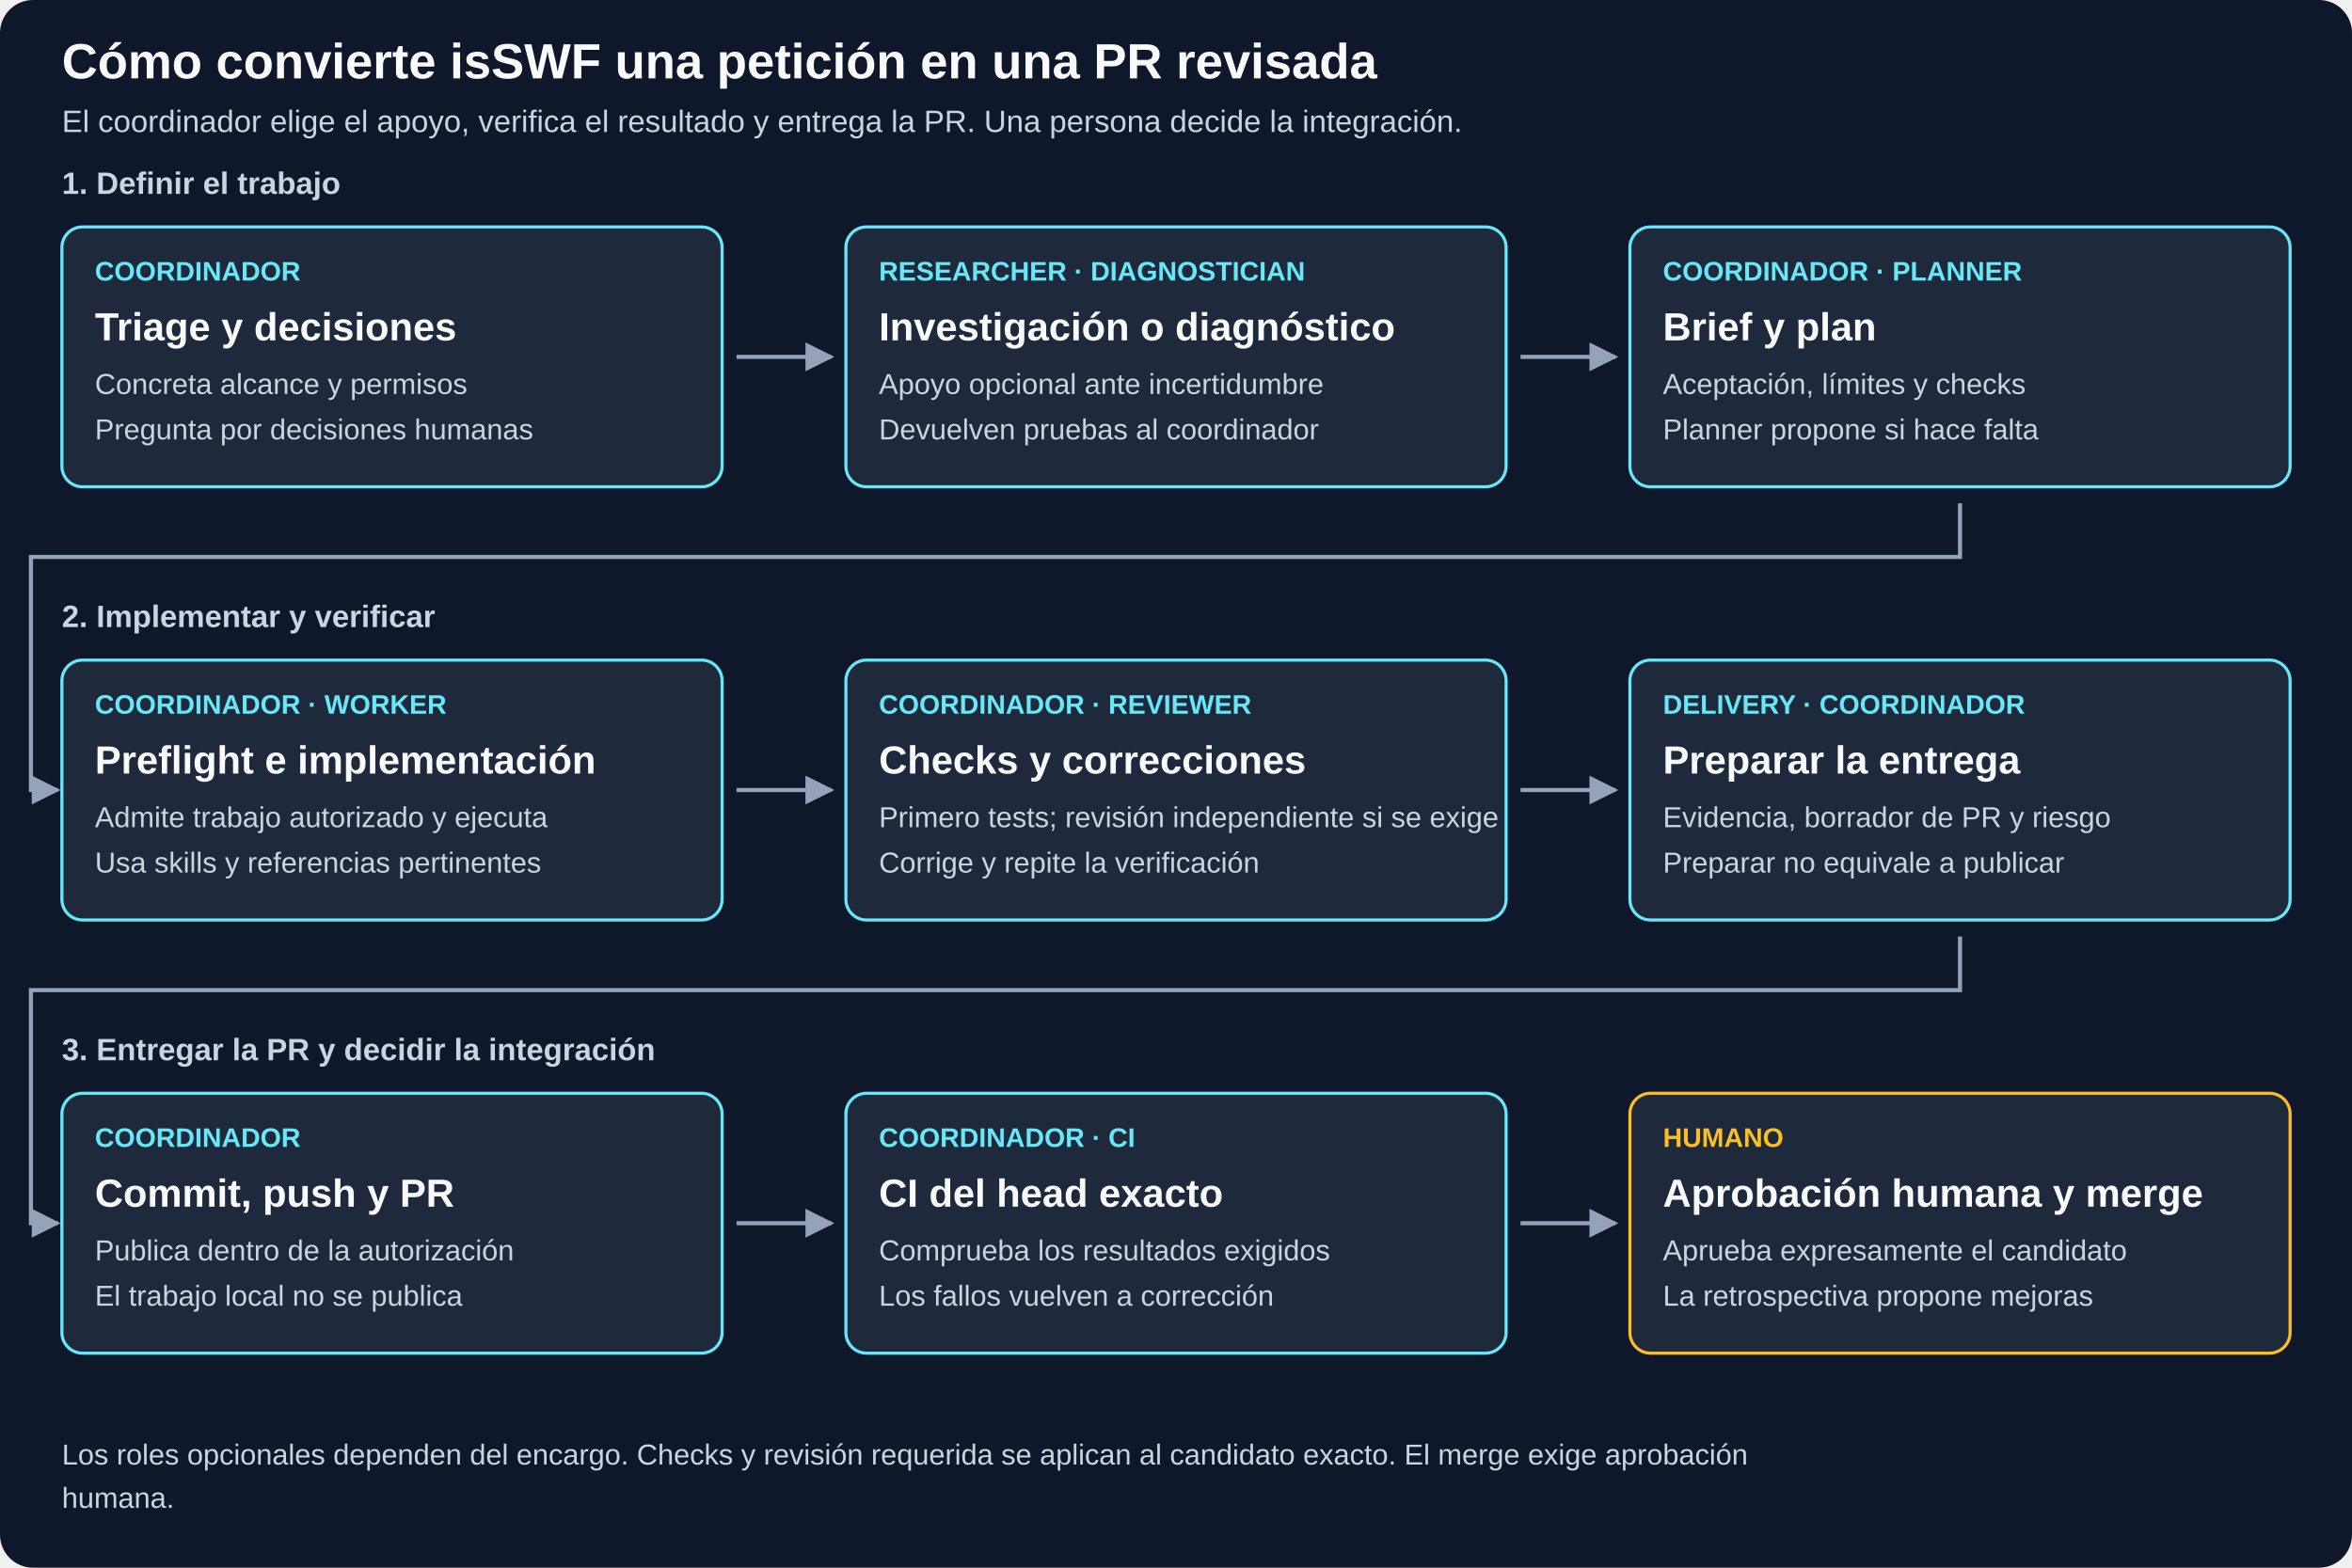
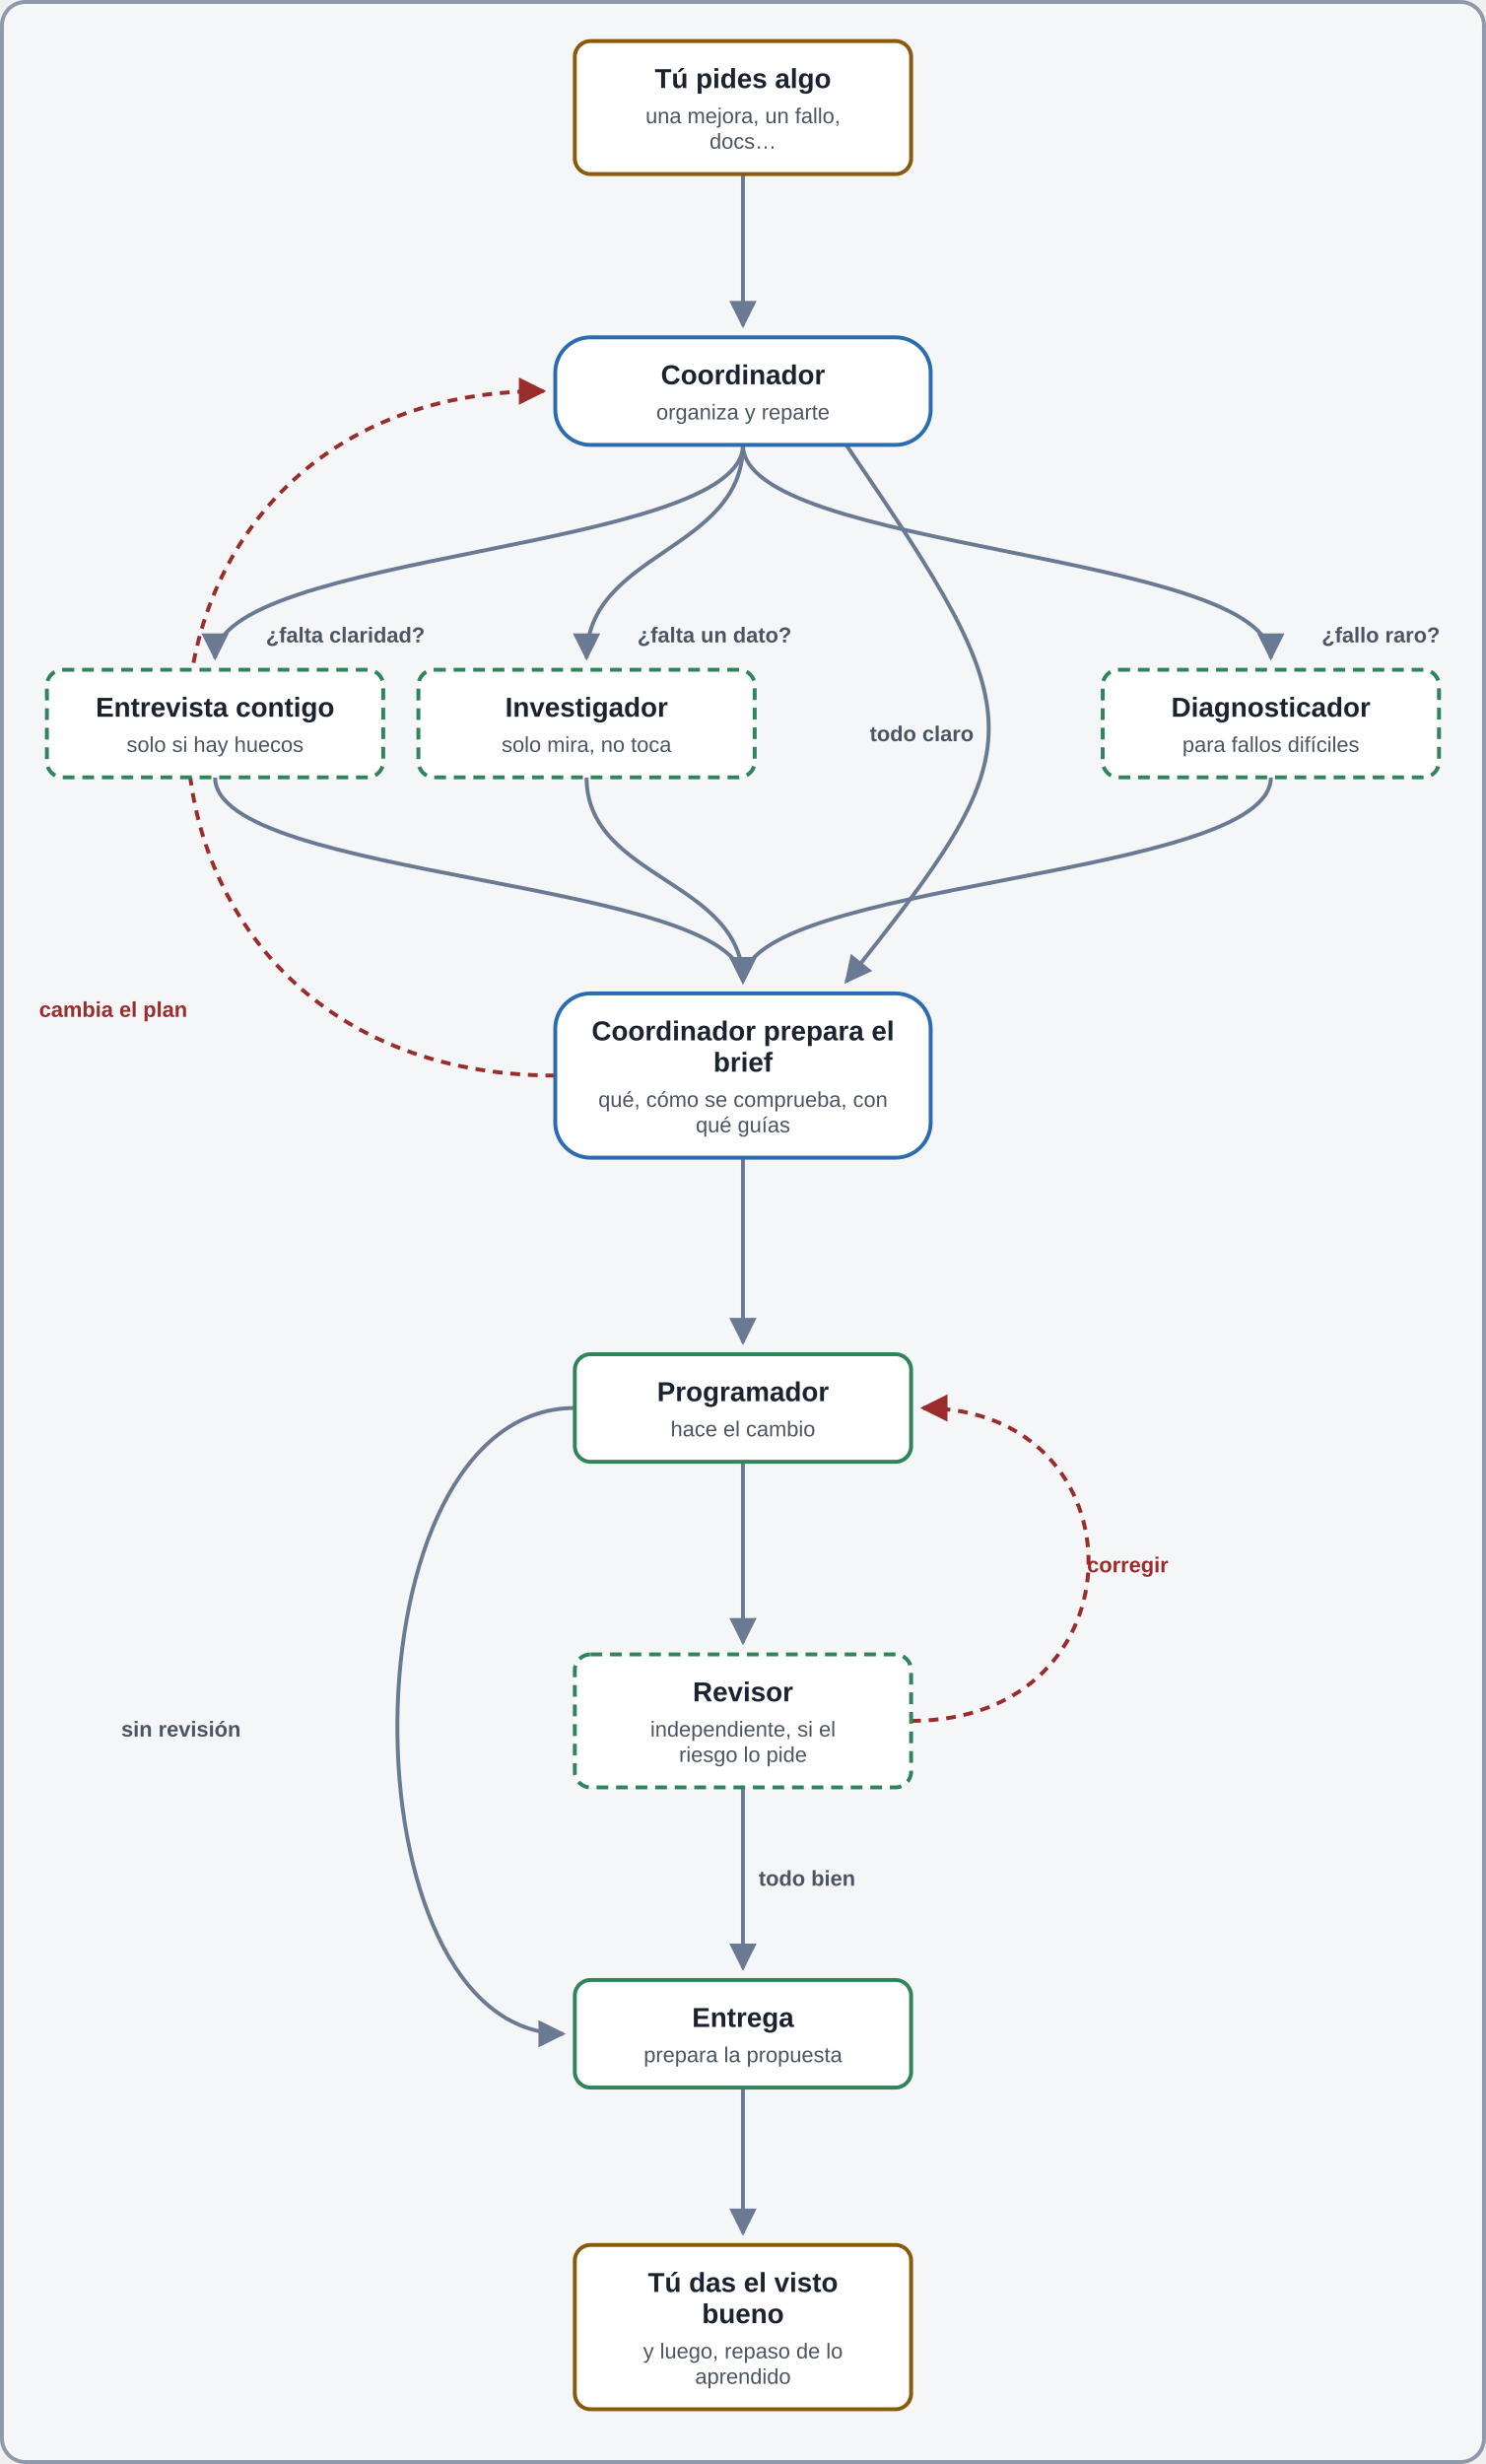
- <svg xmlns="http://www.w3.org/2000/svg" width="1140" height="760" viewBox="0 0 1140 760" role="img" aria-labelledby="title description" xml:lang="es">
+ <svg xmlns="http://www.w3.org/2000/svg" width="760" height="1260" viewBox="0 0 760 1260" role="img" aria-labelledby="t d" xml:lang="es">
  <defs>
-     <marker id="arrow" viewBox="0 0 10 10" refX="9" refY="5" markerWidth="7" markerHeight="7" orient="auto-start-reverse">
-       <path d="M0 0L10 5L0 10Z" fill="#94a3b8" />
+     <marker id="a" viewBox="0 0 10 10" refX="9" refY="5" markerWidth="7" markerHeight="7" orient="auto">
+       <path d="M0,0 L10,5 L0,10z" fill="#6b7a93" />
+     </marker>
+     <marker id="al" viewBox="0 0 10 10" refX="9" refY="5" markerWidth="7" markerHeight="7" orient="auto">
+       <path d="M0,0 L10,5 L0,10z" fill="#9b2c2c" />
    </marker>
  </defs>
-   <rect width="1140" height="760" rx="16" fill="#0f172a" />
+   <rect x="1" y="1" width="758" height="1258" rx="12" fill="#f5f6f8" stroke="#8e99aa" stroke-width="2" />
  <g font-family="Arial, Helvetica, sans-serif">
-     <text x="30" y="38" fill="#f8fafc" font-size="24" font-weight="700">Cómo convierte isSWF una petición en una PR revisada</text>
-     <text x="30" y="64" fill="#cbd5e1" font-size="15">El coordinador elige el apoyo, verifica el resultado y entrega la PR. Una persona decide la integración.</text>
-     <text x="30" y="94" fill="#cbd5e1" font-size="15" font-weight="700">1. Definir el trabajo</text>
-     <rect x="30" y="110" width="320" height="126" rx="10" fill="#1e293b" stroke="#67e8f9" stroke-width="1.5" />
-     <text x="46" y="136" fill="#67e8f9" font-size="13" font-weight="700">COORDINADOR</text>
-     <text x="46" y="165" fill="#f8fafc" font-size="19" font-weight="700">Triage y decisiones</text>
-     <text x="46" y="191" fill="#cbd5e1" font-size="14">Concreta alcance y permisos</text>
-     <text x="46" y="213" fill="#cbd5e1" font-size="14">Pregunta por decisiones humanas</text>
-     <path d="M357 173H403" fill="none" stroke="#94a3b8" stroke-width="2" marker-end="url(#arrow)" />
-     <rect x="410" y="110" width="320" height="126" rx="10" fill="#1e293b" stroke="#67e8f9" stroke-width="1.5" />
-     <text x="426" y="136" fill="#67e8f9" font-size="13" font-weight="700">RESEARCHER · DIAGNOSTICIAN</text>
-     <text x="426" y="165" fill="#f8fafc" font-size="19" font-weight="700">Investigación o diagnóstico</text>
-     <text x="426" y="191" fill="#cbd5e1" font-size="14">Apoyo opcional ante incertidumbre</text>
-     <text x="426" y="213" fill="#cbd5e1" font-size="14">Devuelven pruebas al coordinador</text>
-     <path d="M737 173H783" fill="none" stroke="#94a3b8" stroke-width="2" marker-end="url(#arrow)" />
-     <rect x="790" y="110" width="320" height="126" rx="10" fill="#1e293b" stroke="#67e8f9" stroke-width="1.5" />
-     <text x="806" y="136" fill="#67e8f9" font-size="13" font-weight="700">COORDINADOR · PLANNER</text>
-     <text x="806" y="165" fill="#f8fafc" font-size="19" font-weight="700">Brief y plan</text>
-     <text x="806" y="191" fill="#cbd5e1" font-size="14">Aceptación, límites y checks</text>
-     <text x="806" y="213" fill="#cbd5e1" font-size="14">Planner propone si hace falta</text>
-     <path d="M950 244V270H15V383H28" fill="none" stroke="#94a3b8" stroke-width="2" marker-end="url(#arrow)" />
-     <text x="30" y="304" fill="#cbd5e1" font-size="15" font-weight="700">2. Implementar y verificar</text>
-     <rect x="30" y="320" width="320" height="126" rx="10" fill="#1e293b" stroke="#67e8f9" stroke-width="1.5" />
-     <text x="46" y="346" fill="#67e8f9" font-size="13" font-weight="700">COORDINADOR · WORKER</text>
-     <text x="46" y="375" fill="#f8fafc" font-size="19" font-weight="700">Preflight e implementación</text>
-     <text x="46" y="401" fill="#cbd5e1" font-size="14">Admite trabajo autorizado y ejecuta</text>
-     <text x="46" y="423" fill="#cbd5e1" font-size="14">Usa skills y referencias pertinentes</text>
-     <path d="M357 383H403" fill="none" stroke="#94a3b8" stroke-width="2" marker-end="url(#arrow)" />
-     <rect x="410" y="320" width="320" height="126" rx="10" fill="#1e293b" stroke="#67e8f9" stroke-width="1.5" />
-     <text x="426" y="346" fill="#67e8f9" font-size="13" font-weight="700">COORDINADOR · REVIEWER</text>
-     <text x="426" y="375" fill="#f8fafc" font-size="19" font-weight="700">Checks y correcciones</text>
-     <text x="426" y="401" fill="#cbd5e1" font-size="14">Primero tests; revisión independiente si se exige</text>
-     <text x="426" y="423" fill="#cbd5e1" font-size="14">Corrige y repite la verificación</text>
-     <path d="M737 383H783" fill="none" stroke="#94a3b8" stroke-width="2" marker-end="url(#arrow)" />
-     <rect x="790" y="320" width="320" height="126" rx="10" fill="#1e293b" stroke="#67e8f9" stroke-width="1.5" />
-     <text x="806" y="346" fill="#67e8f9" font-size="13" font-weight="700">DELIVERY · COORDINADOR</text>
-     <text x="806" y="375" fill="#f8fafc" font-size="19" font-weight="700">Preparar la entrega</text>
-     <text x="806" y="401" fill="#cbd5e1" font-size="14">Evidencia, borrador de PR y riesgo</text>
-     <text x="806" y="423" fill="#cbd5e1" font-size="14">Preparar no equivale a publicar</text>
-     <path d="M950 454V480H15V593H28" fill="none" stroke="#94a3b8" stroke-width="2" marker-end="url(#arrow)" />
-     <text x="30" y="514" fill="#cbd5e1" font-size="15" font-weight="700">3. Entregar la PR y decidir la integración</text>
-     <rect x="30" y="530" width="320" height="126" rx="10" fill="#1e293b" stroke="#67e8f9" stroke-width="1.5" />
-     <text x="46" y="556" fill="#67e8f9" font-size="13" font-weight="700">COORDINADOR</text>
-     <text x="46" y="585" fill="#f8fafc" font-size="19" font-weight="700">Commit, push y PR</text>
-     <text x="46" y="611" fill="#cbd5e1" font-size="14">Publica dentro de la autorización</text>
-     <text x="46" y="633" fill="#cbd5e1" font-size="14">El trabajo local no se publica</text>
-     <path d="M357 593H403" fill="none" stroke="#94a3b8" stroke-width="2" marker-end="url(#arrow)" />
-     <rect x="410" y="530" width="320" height="126" rx="10" fill="#1e293b" stroke="#67e8f9" stroke-width="1.5" />
-     <text x="426" y="556" fill="#67e8f9" font-size="13" font-weight="700">COORDINADOR · CI</text>
-     <text x="426" y="585" fill="#f8fafc" font-size="19" font-weight="700">CI del head exacto</text>
-     <text x="426" y="611" fill="#cbd5e1" font-size="14">Comprueba los resultados exigidos</text>
-     <text x="426" y="633" fill="#cbd5e1" font-size="14">Los fallos vuelven a corrección</text>
-     <path d="M737 593H783" fill="none" stroke="#94a3b8" stroke-width="2" marker-end="url(#arrow)" />
-     <rect x="790" y="530" width="320" height="126" rx="10" fill="#1e293b" stroke="#fbbf24" stroke-width="1.5" />
-     <text x="806" y="556" fill="#fbbf24" font-size="13" font-weight="700">HUMANO</text>
-     <text x="806" y="585" fill="#f8fafc" font-size="19" font-weight="700">Aprobación humana y merge</text>
-     <text x="806" y="611" fill="#cbd5e1" font-size="14">Aprueba expresamente el candidato</text>
-     <text x="806" y="633" fill="#cbd5e1" font-size="14">La retrospectiva propone mejoras</text>
-     <text x="30" y="710" fill="#cbd5e1" font-size="14">Los roles opcionales dependen del encargo. Checks y revisión requerida se aplican al candidato exacto. El merge exige aprobación</text>
-     <text x="30" y="731" fill="#cbd5e1" font-size="14">humana.</text>
+     <g text-anchor="start">
+       <path d="M380,89 C380,127.8 380,127.8 380,166.5" fill="none" stroke="#6b7a93" stroke-width="2" marker-end="url(#a)" />
+       <path d="M380,227.5 C380,282 110,282 110,336.5" fill="none" stroke="#6b7a93" stroke-width="2" marker-end="url(#a)" />
+       <path d="M380,227.5 C380,282 300,282 300,336.5" fill="none" stroke="#6b7a93" stroke-width="2" marker-end="url(#a)" />
+       <path d="M380,227.5 C380,282 650,282 650,336.5" fill="none" stroke="#6b7a93" stroke-width="2" marker-end="url(#a)" />
+       <path d="M432.8,227.5 C530,370 530,380 432.8,502" fill="none" stroke="#6b7a93" stroke-width="2" marker-end="url(#a)" />
+       <path d="M110,397.5 C110,449.8 380,449.8 380,502" fill="none" stroke="#6b7a93" stroke-width="2" marker-end="url(#a)" />
+       <path d="M300,397.5 C300,449.8 380,449.8 380,502" fill="none" stroke="#6b7a93" stroke-width="2" marker-end="url(#a)" />
+       <path d="M650,397.5 C650,449.8 380,449.8 380,502" fill="none" stroke="#6b7a93" stroke-width="2" marker-end="url(#a)" />
+       <path d="M380,592 C380,639.3 380,639.3 380,686.5" fill="none" stroke="#6b7a93" stroke-width="2" marker-end="url(#a)" />
+       <path d="M380,747.5 C380,793.8 380,793.8 380,840" fill="none" stroke="#6b7a93" stroke-width="2" marker-end="url(#a)" />
+       <path d="M294,720 C174,720 174,1040 288,1040" fill="none" stroke="#6b7a93" stroke-width="2" marker-end="url(#a)" />
+       <path d="M466,880 C586,880 586,720 472,720" fill="none" stroke="#9b2c2c" stroke-width="2" stroke-dasharray="5 4" marker-end="url(#al)" />
+       <path d="M380,914 C380,960.3 380,960.3 380,1006.5" fill="none" stroke="#6b7a93" stroke-width="2" marker-end="url(#a)" />
+       <path d="M380,1067.5 C380,1104.8 380,1104.8 380,1142" fill="none" stroke="#6b7a93" stroke-width="2" marker-end="url(#a)" />
+       <path d="M284,550 C34,550 34,200 278,200" fill="none" stroke="#9b2c2c" stroke-width="2" stroke-dasharray="5 4" marker-end="url(#al)" />
+       <text x="136" y="328.5" fill="#4b5563" font-size="11" font-weight="600">¿falta claridad?</text>
+       <text x="326" y="328.5" fill="#4b5563" font-size="11" font-weight="600">¿falta un dato?</text>
+       <text x="676" y="328.5" fill="#4b5563" font-size="11" font-weight="600">¿fallo raro?</text>
+       <text x="498" y="379" text-anchor="end" fill="#4b5563" font-size="11" font-weight="600">todo claro</text>
+       <text x="62" y="888" fill="#4b5563" font-size="11" font-weight="600">sin revisión</text>
+       <text x="556" y="804" fill="#9b2c2c" font-size="11" font-weight="600">corregir</text>
+       <text x="388" y="964.3" fill="#4b5563" font-size="11" font-weight="600">todo bien</text>
+       <text x="20" y="520" fill="#9b2c2c" font-size="11" font-weight="600">cambia el plan</text>
+     </g>
+     <g text-anchor="middle">
+       <rect x="294" y="21" width="172" height="68" rx="8" fill="#ffffff" stroke="#8a5a0b" stroke-width="2" />
+       <text x="380" y="45" font-size="14" font-weight="700" fill="#1b2230">Tú pides algo</text>
+       <text x="380" y="63" font-size="11" fill="#4b5563">una mejora, un fallo,</text>
+       <text x="380" y="76" font-size="11" fill="#4b5563">docs…</text>
+       <rect x="284" y="172.5" width="192" height="55" rx="18" fill="#ffffff" stroke="#2b6cb0" stroke-width="2" />
+       <text x="380" y="196.5" font-size="14" font-weight="700" fill="#1b2230">Coordinador</text>
+       <text x="380" y="214.5" font-size="11" fill="#4b5563">organiza y reparte</text>
+       <rect x="24" y="342.5" width="172" height="55" rx="8" fill="#ffffff" stroke="#2f855a" stroke-width="2" stroke-dasharray="6 4" />
+       <text x="110" y="366.5" font-size="14" font-weight="700" fill="#1b2230">Entrevista contigo</text>
+       <text x="110" y="384.5" font-size="11" fill="#4b5563">solo si hay huecos</text>
+       <rect x="214" y="342.5" width="172" height="55" rx="8" fill="#ffffff" stroke="#2f855a" stroke-width="2" stroke-dasharray="6 4" />
+       <text x="300" y="366.5" font-size="14" font-weight="700" fill="#1b2230">Investigador</text>
+       <text x="300" y="384.5" font-size="11" fill="#4b5563">solo mira, no toca</text>
+       <rect x="564" y="342.5" width="172" height="55" rx="8" fill="#ffffff" stroke="#2f855a" stroke-width="2" stroke-dasharray="6 4" />
+       <text x="650" y="366.5" font-size="14" font-weight="700" fill="#1b2230">Diagnosticador</text>
+       <text x="650" y="384.5" font-size="11" fill="#4b5563">para fallos difíciles</text>
+       <rect x="284" y="508" width="192" height="84" rx="18" fill="#ffffff" stroke="#2b6cb0" stroke-width="2" />
+       <text x="380" y="532" font-size="14" font-weight="700" fill="#1b2230">Coordinador prepara el</text>
+       <text x="380" y="548" font-size="14" font-weight="700" fill="#1b2230">brief</text>
+       <text x="380" y="566" font-size="11" fill="#4b5563">qué, cómo se comprueba, con</text>
+       <text x="380" y="579" font-size="11" fill="#4b5563">qué guías</text>
+       <rect x="294" y="692.5" width="172" height="55" rx="8" fill="#ffffff" stroke="#2f855a" stroke-width="2" />
+       <text x="380" y="716.5" font-size="14" font-weight="700" fill="#1b2230">Programador</text>
+       <text x="380" y="734.5" font-size="11" fill="#4b5563">hace el cambio</text>
+       <rect x="294" y="846" width="172" height="68" rx="8" fill="#ffffff" stroke="#2f855a" stroke-width="2" stroke-dasharray="6 4" />
+       <text x="380" y="870" font-size="14" font-weight="700" fill="#1b2230">Revisor</text>
+       <text x="380" y="888" font-size="11" fill="#4b5563">independiente, si el</text>
+       <text x="380" y="901" font-size="11" fill="#4b5563">riesgo lo pide</text>
+       <rect x="294" y="1012.5" width="172" height="55" rx="8" fill="#ffffff" stroke="#2f855a" stroke-width="2" />
+       <text x="380" y="1036.5" font-size="14" font-weight="700" fill="#1b2230">Entrega</text>
+       <text x="380" y="1054.5" font-size="11" fill="#4b5563">prepara la propuesta</text>
+       <rect x="294" y="1148" width="172" height="84" rx="8" fill="#ffffff" stroke="#8a5a0b" stroke-width="2" />
+       <text x="380" y="1172" font-size="14" font-weight="700" fill="#1b2230">Tú das el visto</text>
+       <text x="380" y="1188" font-size="14" font-weight="700" fill="#1b2230">bueno</text>
+       <text x="380" y="1206" font-size="11" fill="#4b5563">y luego, repaso de lo</text>
+       <text x="380" y="1219" font-size="11" fill="#4b5563">aprendido</text>
+     </g>
  </g>
</svg>
